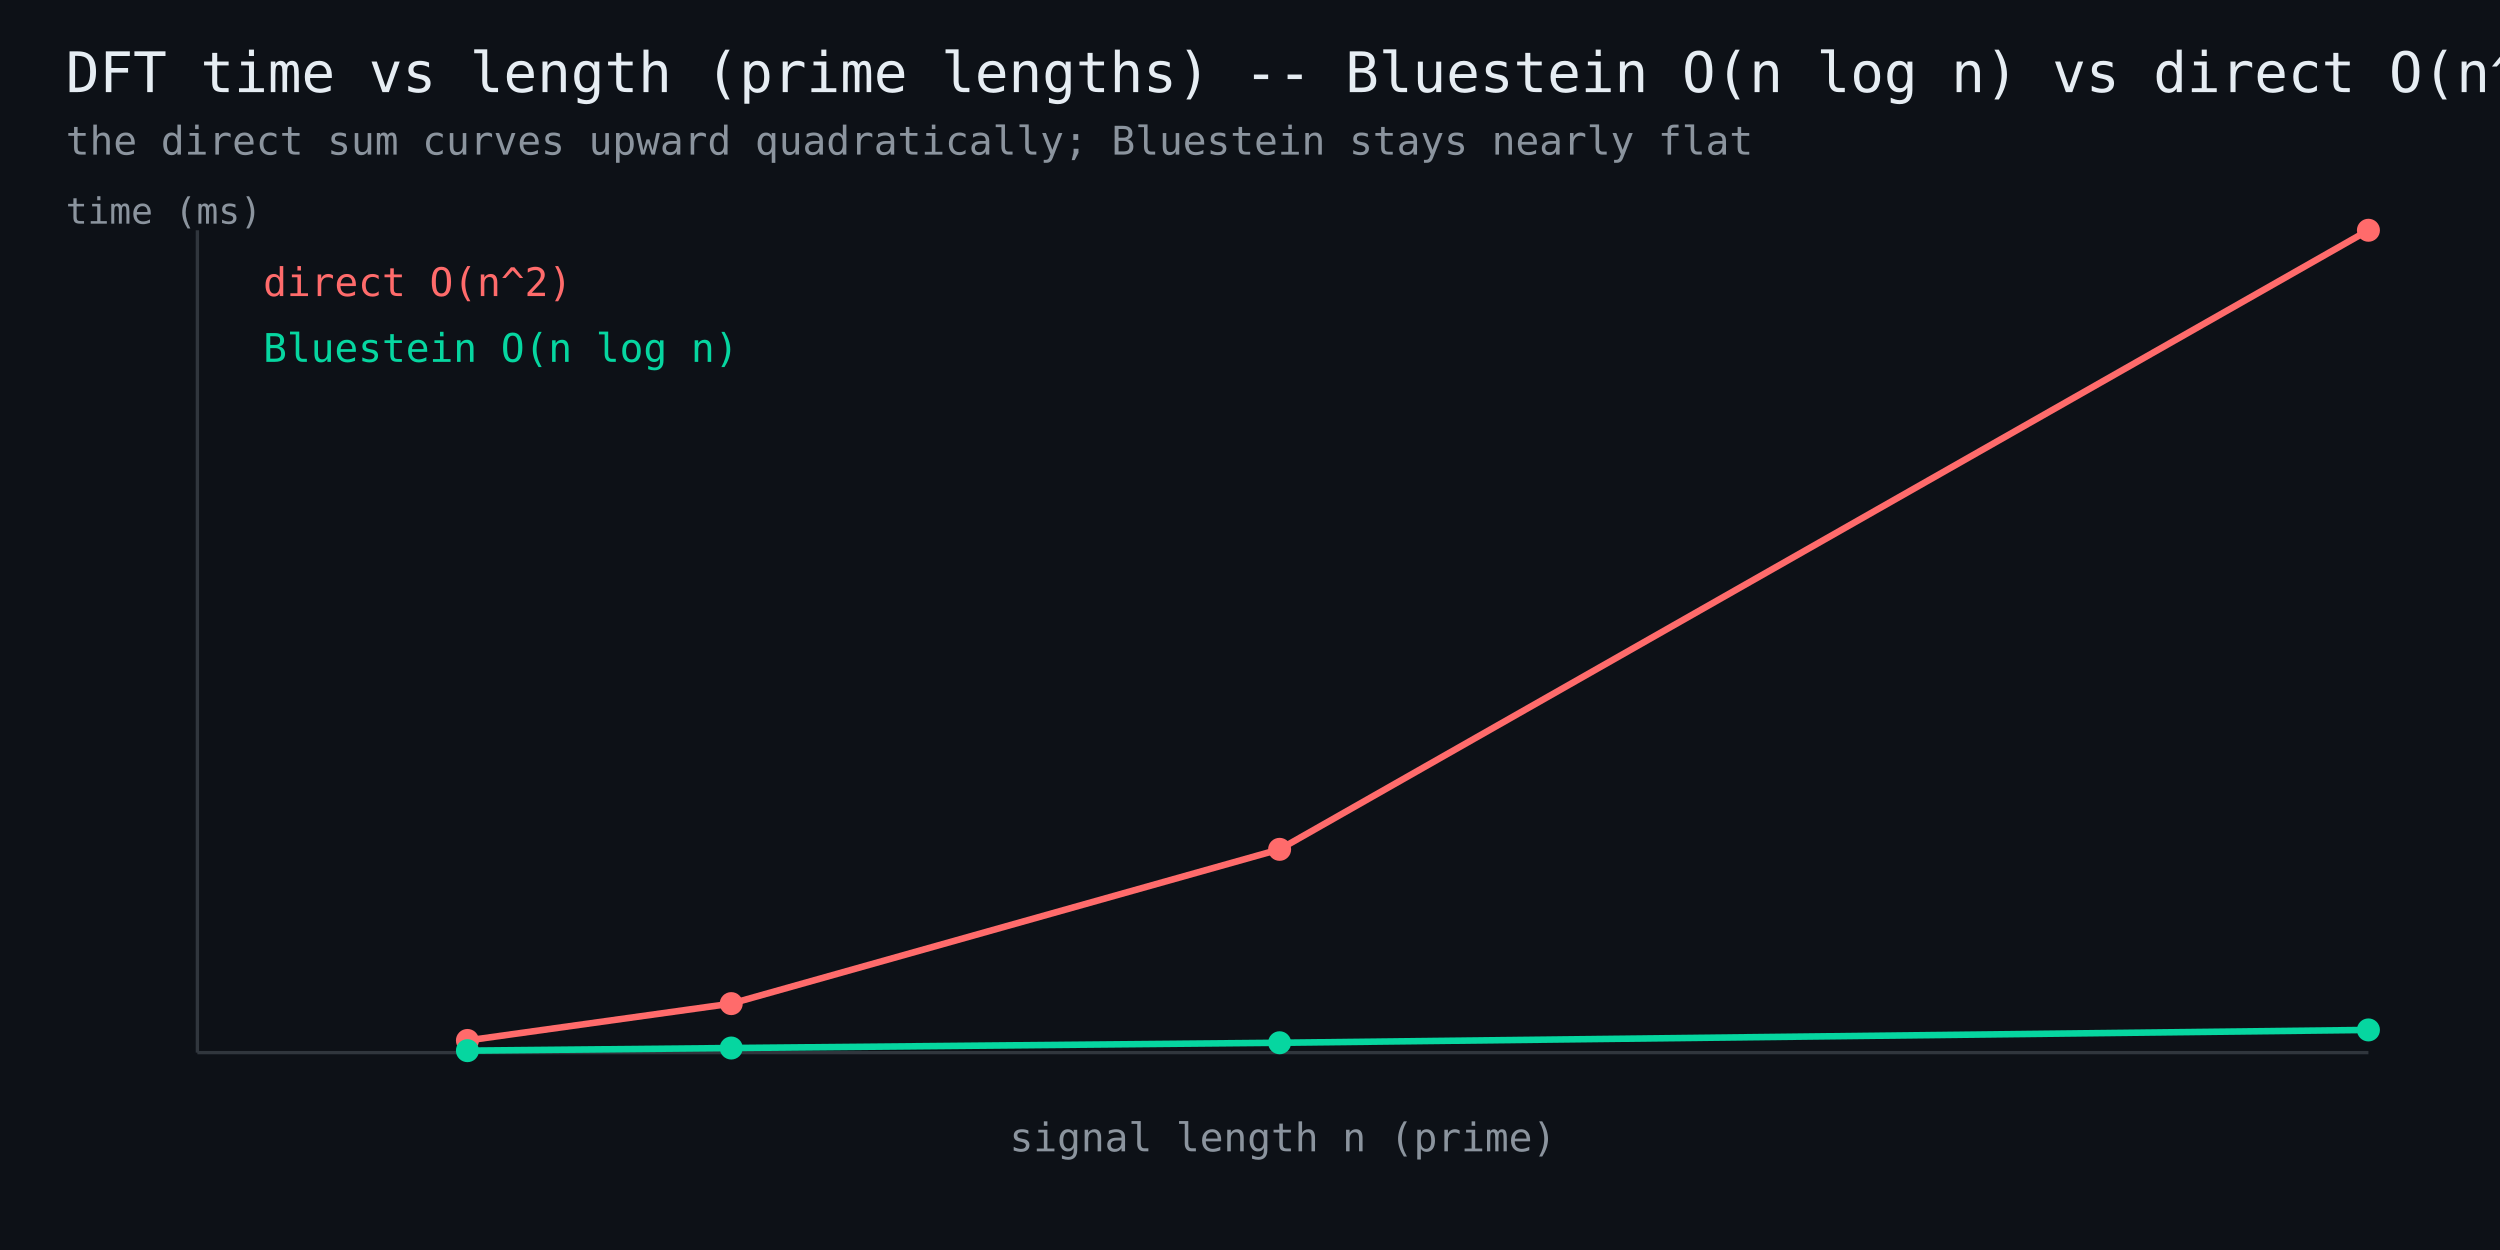
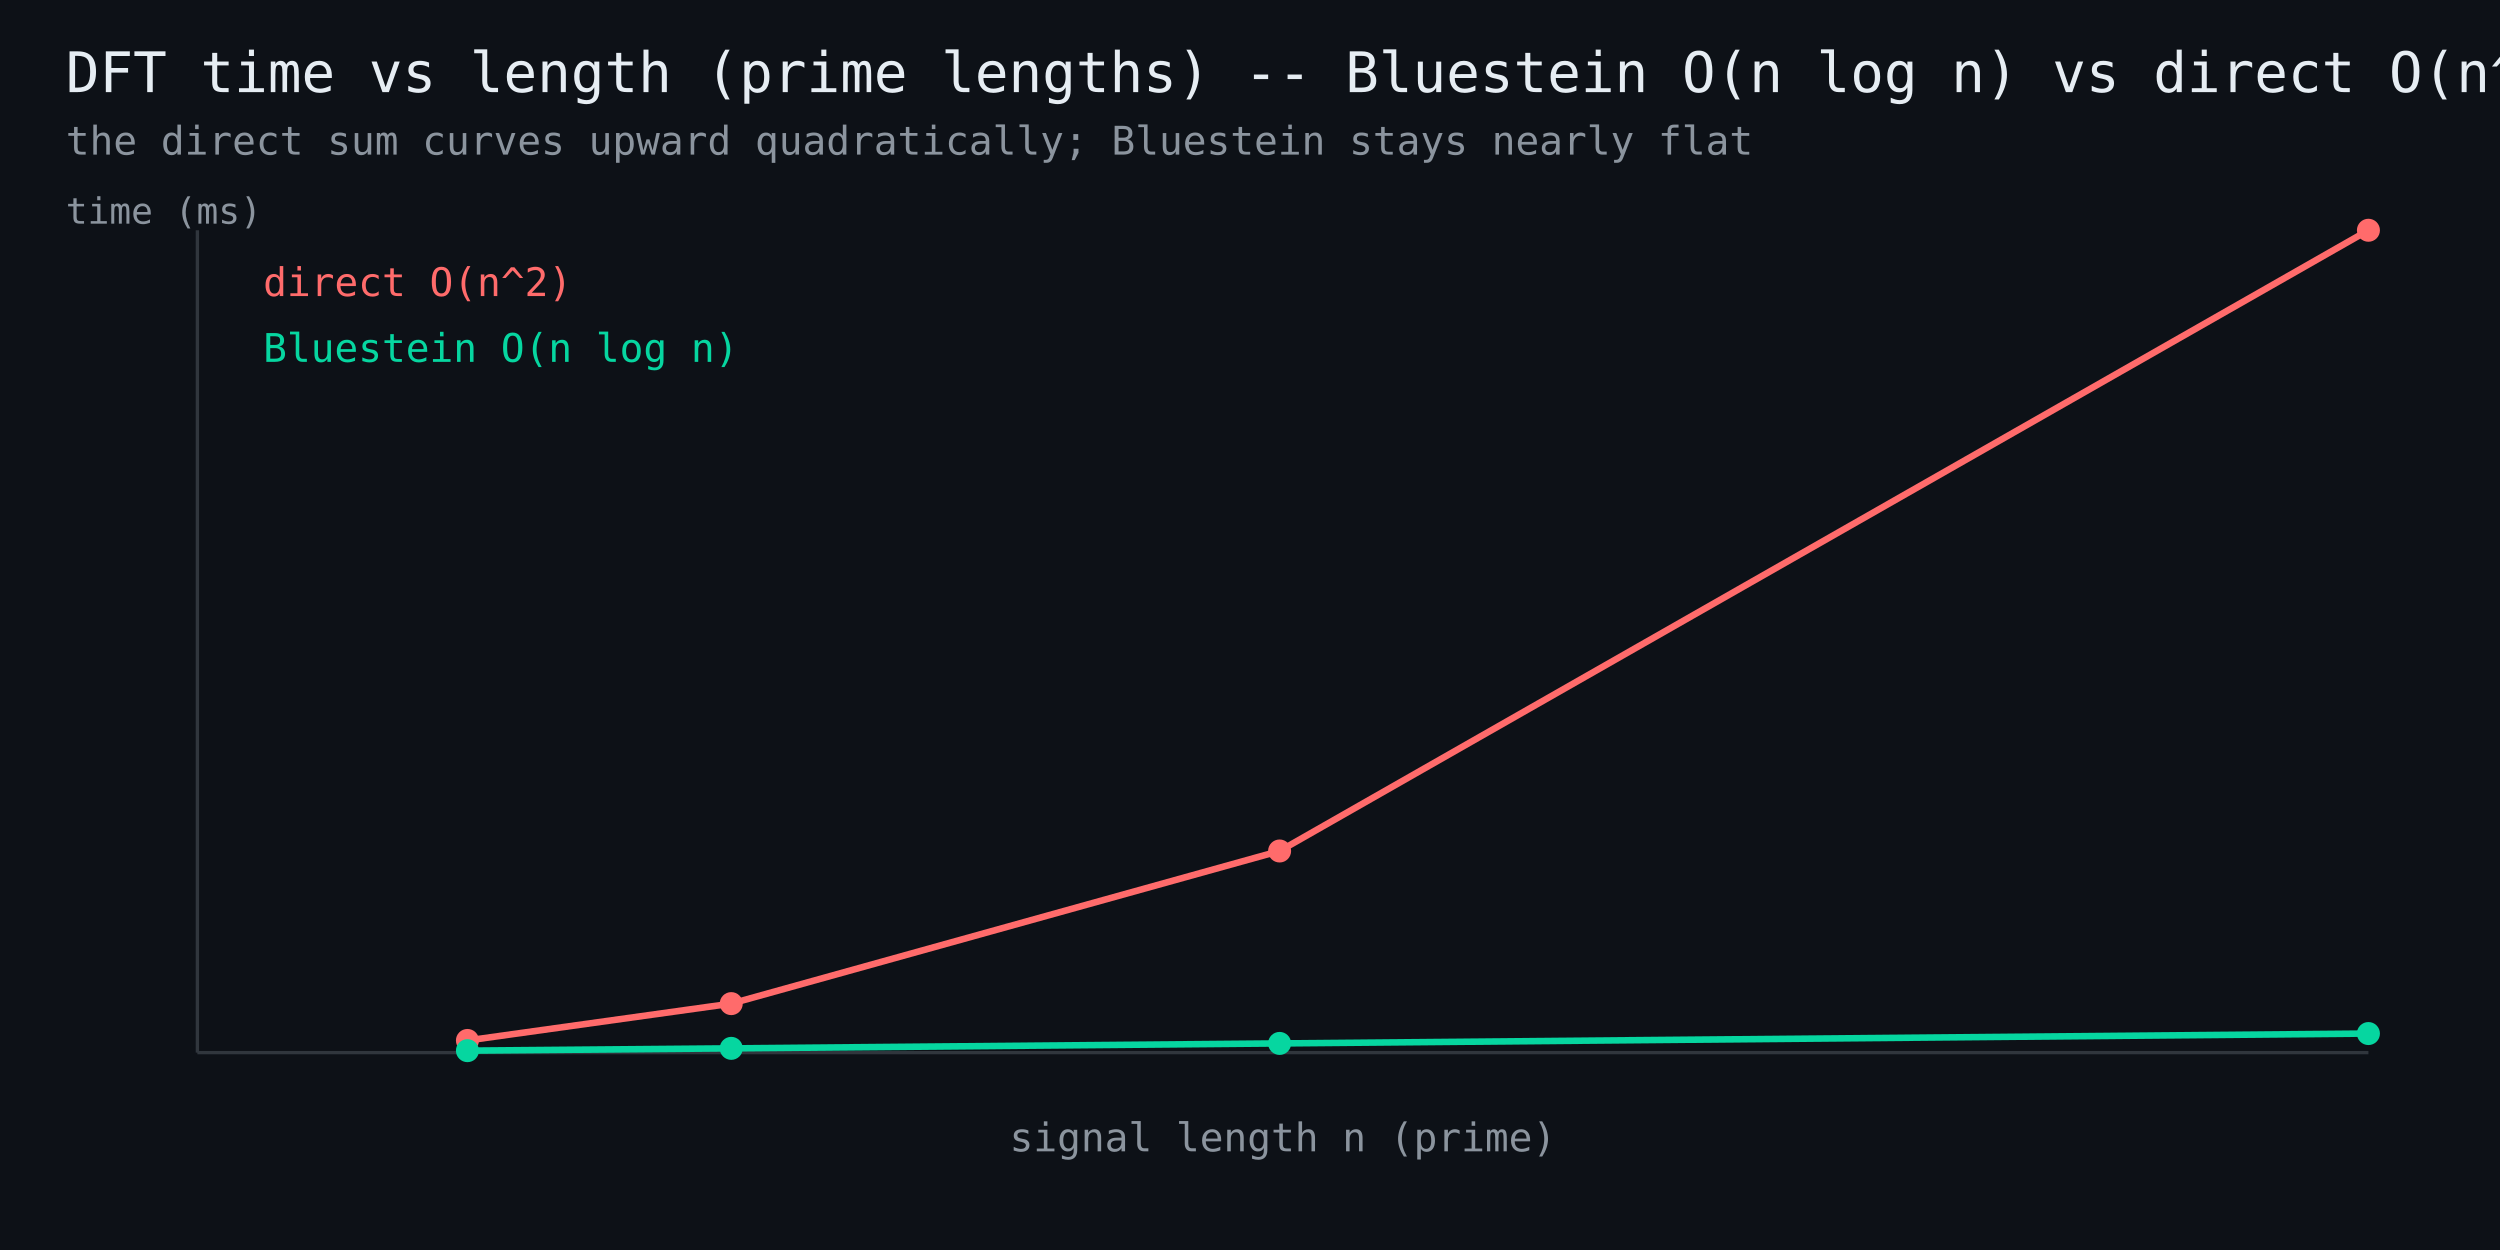
<svg xmlns="http://www.w3.org/2000/svg" width="760" height="380" viewBox="0 0 760 380" font-family="monospace">
  <rect width="760" height="380" fill="#0d1117" />
  <text x="20" y="28" fill="#e6edf3" font-size="17">DFT time vs length (prime lengths) -- Bluestein O(n log n) vs direct O(n^2)</text>
  <text x="20" y="47" fill="#8b949e" font-size="12">the direct sum curves upward quadratically; Bluestein stays nearly flat</text>
  <line x1="60" y1="320" x2="720" y2="320" stroke="#30363d" stroke-width="1" />
  <line x1="60" y1="320" x2="60" y2="70" stroke="#30363d" stroke-width="1" />
-   <polyline points="142.1,316.3 222.3,305.1 389.0,258.2 720.0,70.0" fill="none" stroke="#ff6b6b" stroke-width="2" />
+   <polyline points="142.1,316.3 222.3,305.1 389.0,258.7 720.0,70.0" fill="none" stroke="#ff6b6b" stroke-width="2" />
  <circle cx="142.1" cy="316.3" r="3.5" fill="#ff6b6b" />
  <circle cx="222.3" cy="305.1" r="3.5" fill="#ff6b6b" />
-   <circle cx="389.0" cy="258.2" r="3.5" fill="#ff6b6b" />
+   <circle cx="389.0" cy="258.7" r="3.5" fill="#ff6b6b" />
  <circle cx="720.0" cy="70.0" r="3.5" fill="#ff6b6b" />
  <text x="80" y="90" fill="#ff6b6b" font-size="12">direct O(n^2)</text>
-   <polyline points="142.1,319.4 222.3,318.6 389.0,317.0 720.0,313.1" fill="none" stroke="#06d6a0" stroke-width="2" />
+   <polyline points="142.1,319.4 222.3,318.7 389.0,317.2 720.0,314.2" fill="none" stroke="#06d6a0" stroke-width="2" />
  <circle cx="142.1" cy="319.4" r="3.5" fill="#06d6a0" />
-   <circle cx="222.3" cy="318.6" r="3.5" fill="#06d6a0" />
-   <circle cx="389.0" cy="317.0" r="3.5" fill="#06d6a0" />
-   <circle cx="720.0" cy="313.1" r="3.5" fill="#06d6a0" />
+   <circle cx="222.3" cy="318.7" r="3.5" fill="#06d6a0" />
+   <circle cx="389.0" cy="317.2" r="3.5" fill="#06d6a0" />
+   <circle cx="720.0" cy="314.2" r="3.5" fill="#06d6a0" />
  <text x="80" y="110" fill="#06d6a0" font-size="12">Bluestein O(n log n)</text>
  <text x="390" y="350" fill="#8b949e" font-size="12" text-anchor="middle">signal length n (prime)</text>
  <text x="20" y="68" fill="#8b949e" font-size="11">time (ms)</text>
</svg>
